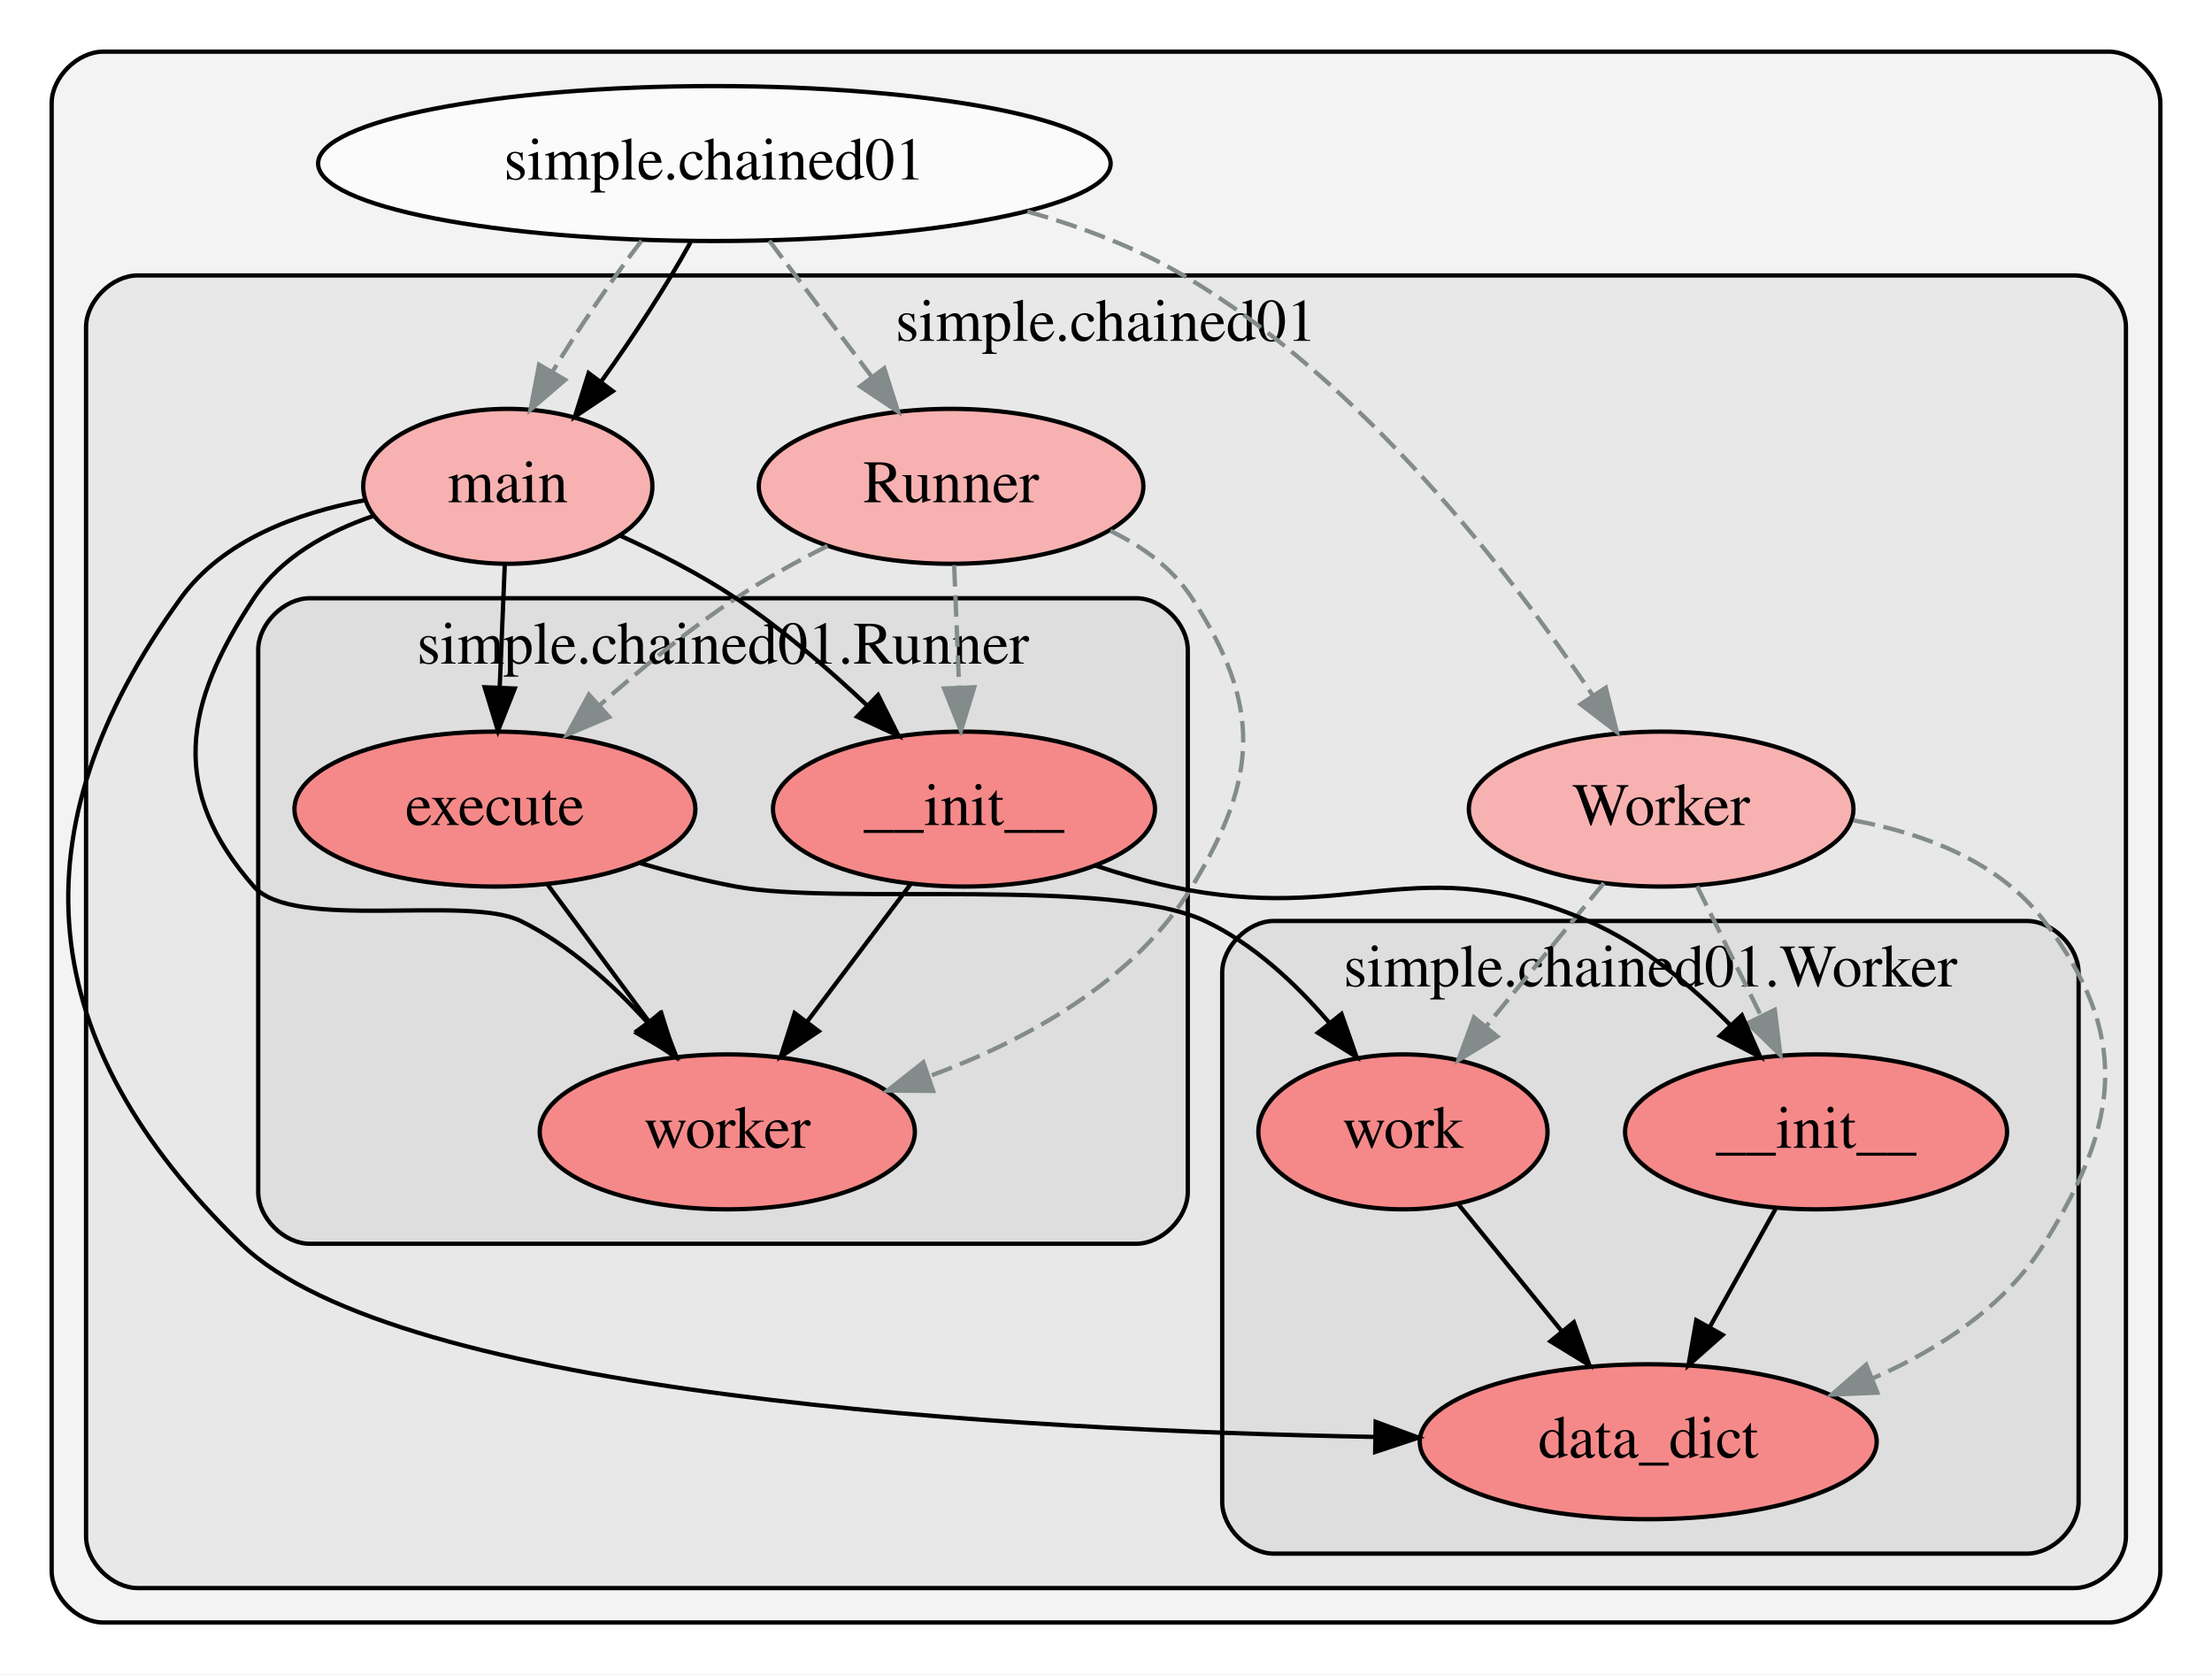
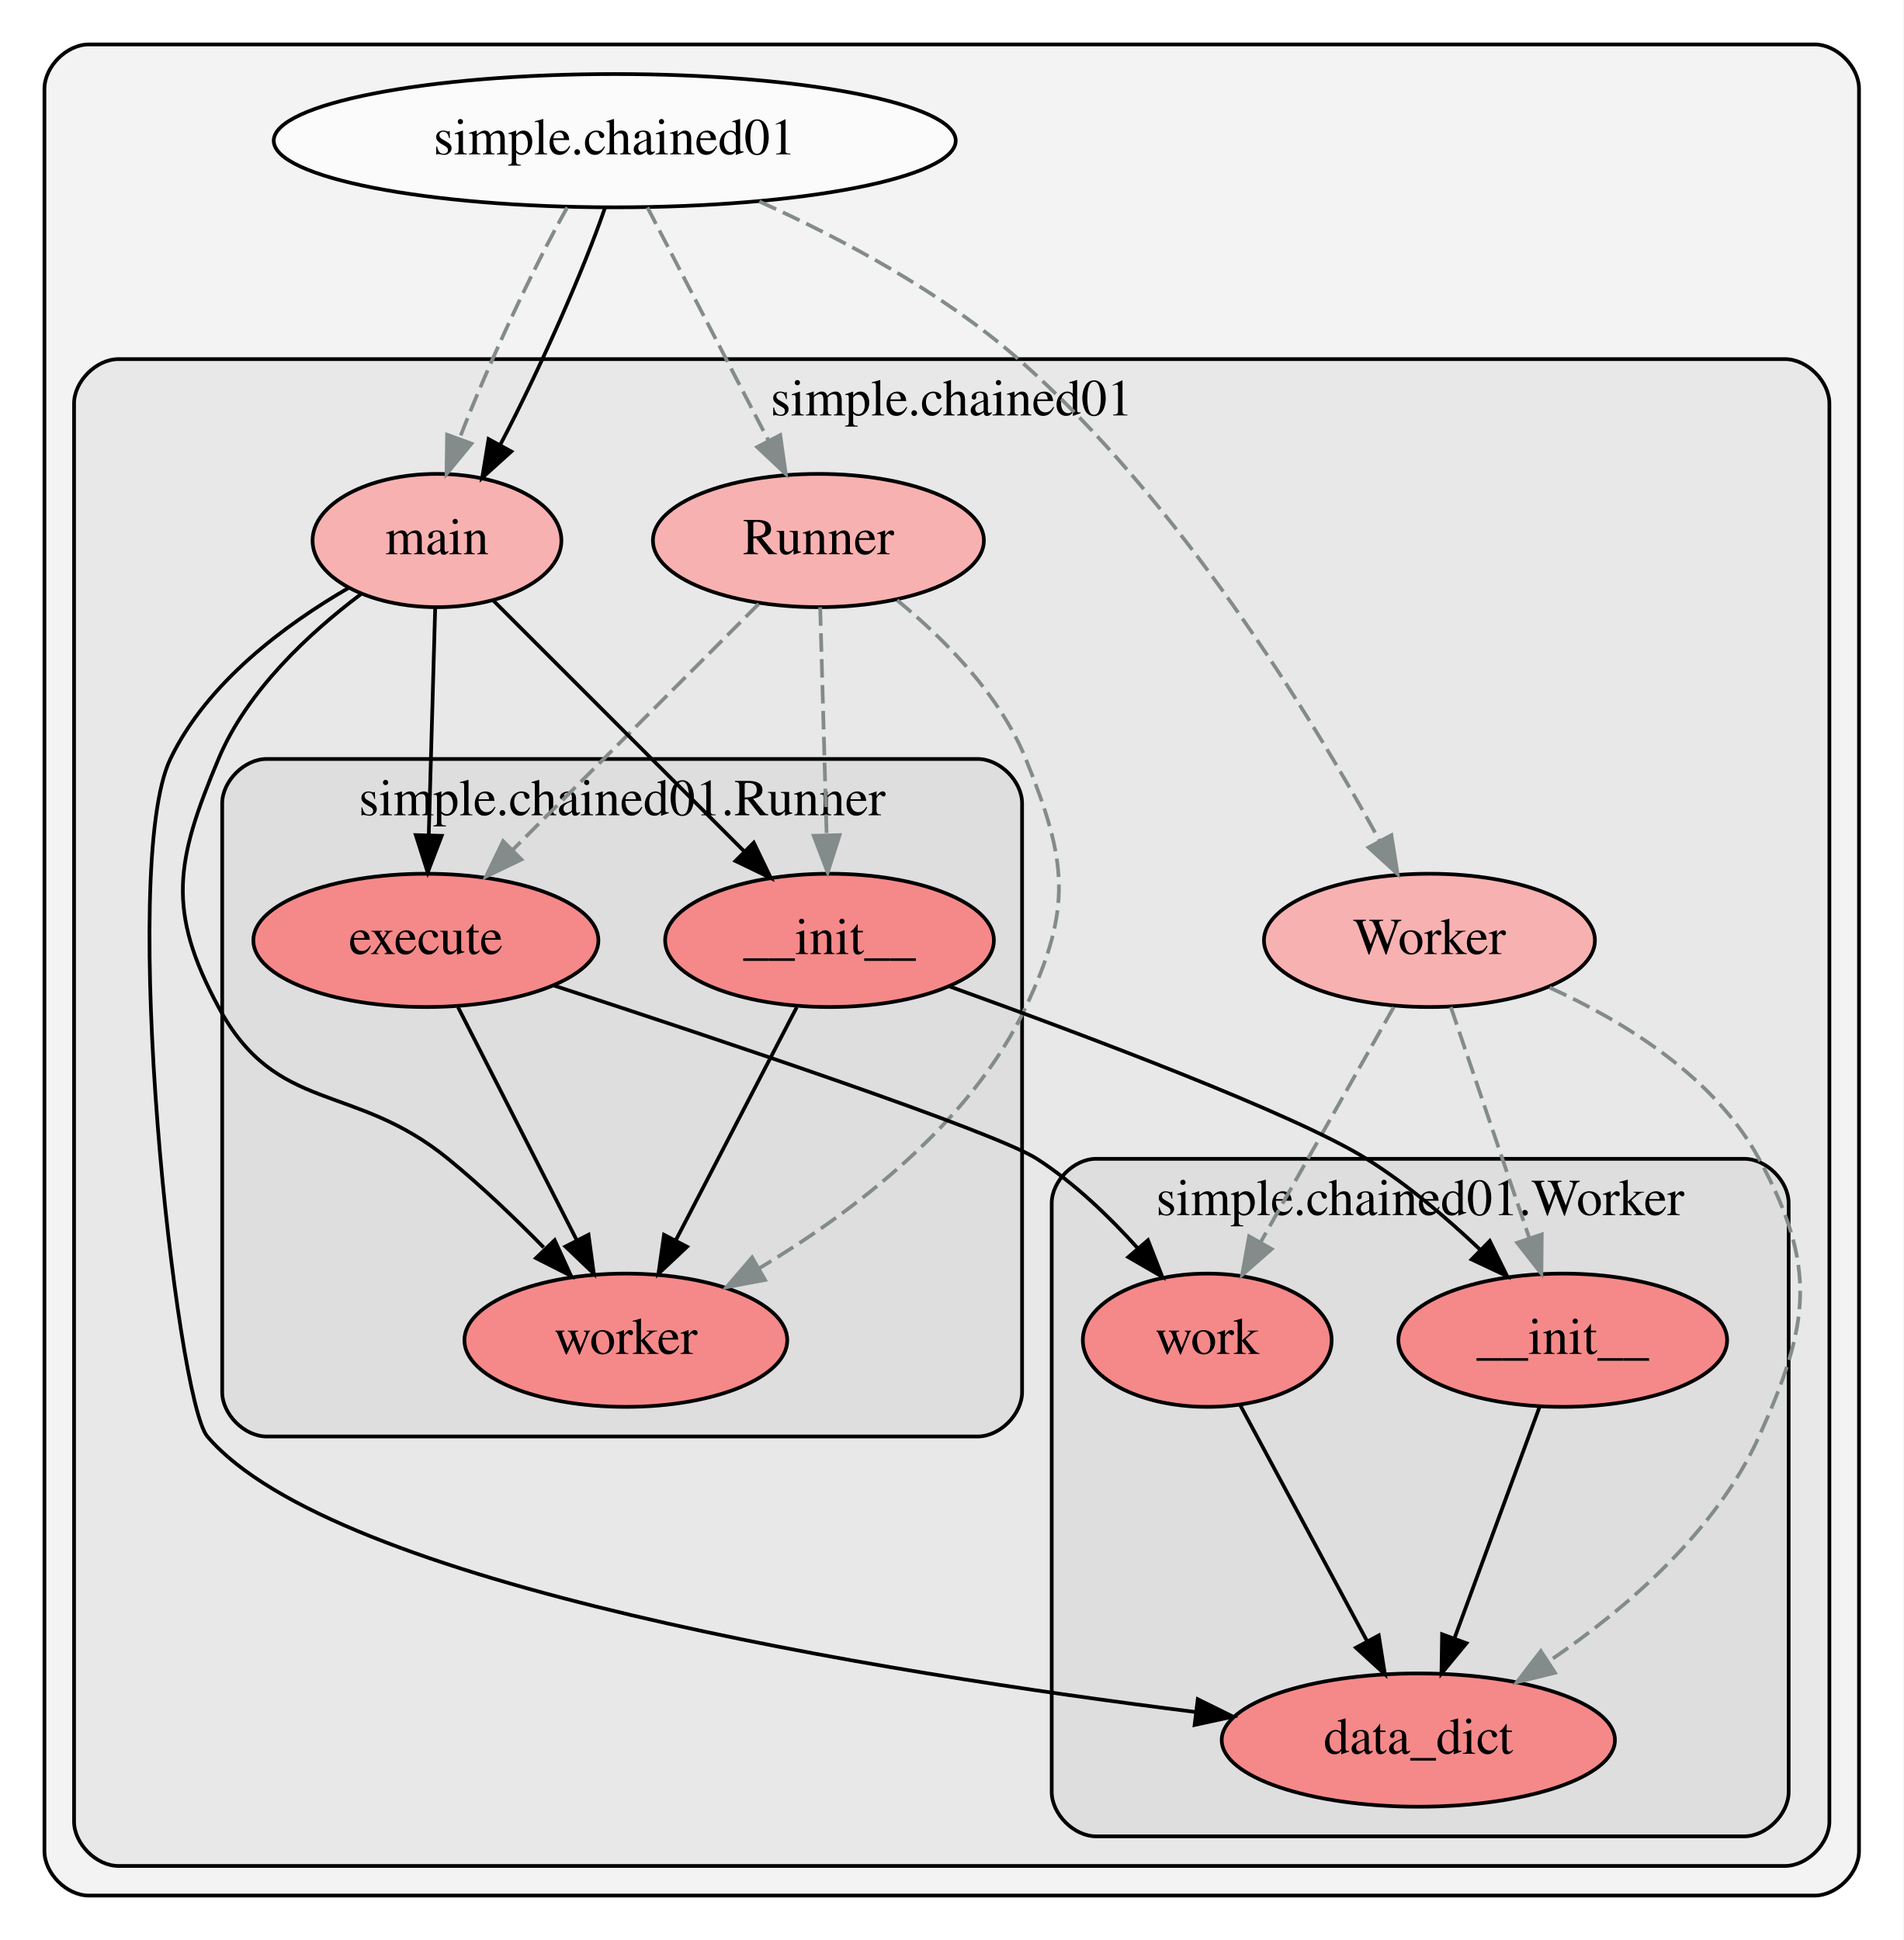
- <svg xmlns="http://www.w3.org/2000/svg" width="514pt" height="389pt" viewBox="0.00 0.00 514.00 389.00">
-   <g id="graph0" class="graph" transform="scale(1 1) rotate(0) translate(4 385)">
-     <polygon fill="white" stroke="transparent" points="-4,4 -4,-385 510,-385 510,4 -4,4" />
+ <svg xmlns="http://www.w3.org/2000/svg" width="514pt" height="524pt" viewBox="0.00 0.00 514.00 524.00">
+   <g id="graph0" class="graph" transform="scale(1 1) rotate(0) translate(4 520)">
+     <polygon fill="white" stroke="transparent" points="-4,4 -4,-520 510,-520 510,4 -4,4" />
    <g id="clust1" class="cluster">
-       <path fill="#808080" fill-opacity="0.094" stroke="black" d="M20,-8C20,-8 486,-8 486,-8 492,-8 498,-14 498,-20 498,-20 498,-361 498,-361 498,-367 492,-373 486,-373 486,-373 20,-373 20,-373 14,-373 8,-367 8,-361 8,-361 8,-20 8,-20 8,-14 14,-8 20,-8" />
+       <path fill="#808080" fill-opacity="0.094" stroke="black" d="M20,-8C20,-8 486,-8 486,-8 492,-8 498,-14 498,-20 498,-20 498,-496 498,-496 498,-502 492,-508 486,-508 486,-508 20,-508 20,-508 14,-508 8,-502 8,-496 8,-496 8,-20 8,-20 8,-14 14,-8 20,-8" />
    </g>
    <g id="clust2" class="cluster">
-       <path fill="#808080" fill-opacity="0.094" stroke="black" d="M28,-16C28,-16 478,-16 478,-16 484,-16 490,-22 490,-28 490,-28 490,-309 490,-309 490,-315 484,-321 478,-321 478,-321 28,-321 28,-321 22,-321 16,-315 16,-309 16,-309 16,-28 16,-28 16,-22 22,-16 28,-16" />
-       <text text-anchor="middle" x="253" y="-305.8" font-family="Times,serif" font-size="14.00">simple.chained01</text>
+       <path fill="#808080" fill-opacity="0.094" stroke="black" d="M28,-16C28,-16 478,-16 478,-16 484,-16 490,-22 490,-28 490,-28 490,-411 490,-411 490,-417 484,-423 478,-423 478,-423 28,-423 28,-423 22,-423 16,-417 16,-411 16,-411 16,-28 16,-28 16,-22 22,-16 28,-16" />
+       <text text-anchor="middle" x="253" y="-407.8" font-family="Times,serif" font-size="14.00">simple.chained01</text>
    </g>
    <g id="clust3" class="cluster">
-       <path fill="#808080" fill-opacity="0.094" stroke="black" d="M68,-96C68,-96 260,-96 260,-96 266,-96 272,-102 272,-108 272,-108 272,-234 272,-234 272,-240 266,-246 260,-246 260,-246 68,-246 68,-246 62,-246 56,-240 56,-234 56,-234 56,-108 56,-108 56,-102 62,-96 68,-96" />
-       <text text-anchor="middle" x="164" y="-230.8" font-family="Times,serif" font-size="14.00">simple.chained01.Runner</text>
+       <path fill="#808080" fill-opacity="0.094" stroke="black" d="M68,-132C68,-132 260,-132 260,-132 266,-132 272,-138 272,-144 272,-144 272,-303 272,-303 272,-309 266,-315 260,-315 260,-315 68,-315 68,-315 62,-315 56,-309 56,-303 56,-303 56,-144 56,-144 56,-138 62,-132 68,-132" />
+       <text text-anchor="middle" x="164" y="-299.8" font-family="Times,serif" font-size="14.00">simple.chained01.Runner</text>
    </g>
    <g id="clust4" class="cluster">
-       <path fill="#808080" fill-opacity="0.094" stroke="black" d="M292,-24C292,-24 467,-24 467,-24 473,-24 479,-30 479,-36 479,-36 479,-159 479,-159 479,-165 473,-171 467,-171 467,-171 292,-171 292,-171 286,-171 280,-165 280,-159 280,-159 280,-36 280,-36 280,-30 286,-24 292,-24" />
-       <text text-anchor="middle" x="379.5" y="-155.8" font-family="Times,serif" font-size="14.00">simple.chained01.Worker</text>
+       <path fill="#808080" fill-opacity="0.094" stroke="black" d="M292,-24C292,-24 467,-24 467,-24 473,-24 479,-30 479,-36 479,-36 479,-195 479,-195 479,-201 473,-207 467,-207 467,-207 292,-207 292,-207 286,-207 280,-201 280,-195 280,-195 280,-36 280,-36 280,-30 286,-24 292,-24" />
+       <text text-anchor="middle" x="379.5" y="-191.8" font-family="Times,serif" font-size="14.00">simple.chained01.Worker</text>
    </g>
    <g id="node1" class="node">
-       <ellipse fill="#ffffff" fill-opacity="0.698" stroke="black" cx="162" cy="-347" rx="92.08" ry="18" />
-       <text text-anchor="middle" x="162" y="-343.3" font-family="Times,serif" font-size="14.00" fill="#000000">simple.chained01</text>
+       <ellipse fill="#ffffff" fill-opacity="0.698" stroke="black" cx="162" cy="-482" rx="92.08" ry="18" />
+       <text text-anchor="middle" x="162" y="-478.3" font-family="Times,serif" font-size="14.00" fill="#000000">simple.chained01</text>
    </g>
    <g id="node2" class="node">
-       <ellipse fill="#ff9999" fill-opacity="0.698" stroke="black" cx="217" cy="-272" rx="44.69" ry="18" />
-       <text text-anchor="middle" x="217" y="-268.3" font-family="Times,serif" font-size="14.00" fill="#000000">Runner</text>
+       <ellipse fill="#ff9999" fill-opacity="0.698" stroke="black" cx="217" cy="-374" rx="44.69" ry="18" />
+       <text text-anchor="middle" x="217" y="-370.3" font-family="Times,serif" font-size="14.00" fill="#000000">Runner</text>
    </g>
    <g id="edge2" class="edge">
-       <path fill="none" stroke="#838b8b" stroke-dasharray="5,2" d="M174.76,-329.07C181.8,-319.72 190.67,-307.95 198.46,-297.6" />
-       <polygon fill="#838b8b" stroke="#838b8b" points="201.47,-299.43 204.69,-289.34 195.88,-295.22 201.47,-299.43" />
+       <path fill="none" stroke="#838b8b" stroke-dasharray="5,2" d="M170.84,-463.97C179.66,-446.97 193.33,-420.62 203.51,-401.01" />
+       <polygon fill="#838b8b" stroke="#838b8b" points="206.69,-402.48 208.19,-391.99 200.47,-399.25 206.69,-402.48" />
    </g>
    <g id="node3" class="node">
-       <ellipse fill="#ff9999" fill-opacity="0.698" stroke="black" cx="382" cy="-197" rx="44.69" ry="18" />
-       <text text-anchor="middle" x="382" y="-193.3" font-family="Times,serif" font-size="14.00" fill="#000000">Worker</text>
+       <ellipse fill="#ff9999" fill-opacity="0.698" stroke="black" cx="382" cy="-266" rx="44.69" ry="18" />
+       <text text-anchor="middle" x="382" y="-262.3" font-family="Times,serif" font-size="14.00" fill="#000000">Worker</text>
    </g>
    <g id="edge1" class="edge">
-       <path fill="none" stroke="#838b8b" stroke-dasharray="5,2" d="M234.74,-335.85C247.35,-332.29 259.95,-327.49 271,-321 312.4,-296.68 347.01,-251.78 366.08,-223.48" />
-       <polygon fill="#838b8b" stroke="#838b8b" points="369.14,-225.19 371.71,-214.92 363.29,-221.35 369.14,-225.19" />
+       <path fill="none" stroke="#838b8b" stroke-dasharray="5,2" d="M201.04,-465.58C223.13,-455.61 250.38,-441.11 271,-423 314.42,-384.87 350.05,-326.59 368.45,-293.11" />
+       <polygon fill="#838b8b" stroke="#838b8b" points="371.72,-294.42 373.39,-283.96 365.56,-291.1 371.72,-294.42" />
    </g>
    <g id="node4" class="node">
-       <ellipse fill="#ff9999" fill-opacity="0.698" stroke="black" cx="114" cy="-272" rx="33.6" ry="18" />
-       <text text-anchor="middle" x="114" y="-268.3" font-family="Times,serif" font-size="14.00" fill="#000000">main</text>
+       <ellipse fill="#ff9999" fill-opacity="0.698" stroke="black" cx="114" cy="-374" rx="33.6" ry="18" />
+       <text text-anchor="middle" x="114" y="-370.3" font-family="Times,serif" font-size="14.00" fill="#000000">main</text>
    </g>
    <g id="edge3" class="edge">
-       <path fill="none" stroke="#838b8b" stroke-dasharray="5,2" d="M145.07,-329.07C138.16,-320.04 130.5,-308.74 124.39,-298.66" />
-       <polygon fill="#838b8b" stroke="#838b8b" points="127.32,-296.74 119.28,-289.84 121.27,-300.25 127.32,-296.74" />
+       <path fill="none" stroke="#838b8b" stroke-dasharray="5,2" d="M149.17,-463.97C139.69,-447.12 127.63,-421.1 120.08,-401.54" />
+       <polygon fill="#838b8b" stroke="#838b8b" points="123.31,-400.18 116.58,-391.99 116.73,-402.58 123.31,-400.18" />
    </g>
    <g id="edge20" class="edge">
-       <path fill="none" stroke="#000000" d="M156.46,-328.7C151.15,-319.08 143.36,-306.98 135.81,-296.51" />
-       <polygon fill="#000000" stroke="#000000" points="138.39,-294.11 129.59,-288.19 132.78,-298.3 138.39,-294.11" />
+       <path fill="none" stroke="#000000" d="M159.4,-463.97C153.48,-446.67 141.5,-419.69 131.14,-399.97" />
+       <polygon fill="#000000" stroke="#000000" points="134.08,-398.05 126.21,-390.95 127.93,-401.4 134.08,-398.05" />
    </g>
    <g id="node5" class="node">
-       <ellipse fill="#ff6565" fill-opacity="0.698" stroke="black" cx="220" cy="-197" rx="44.39" ry="18" />
-       <text text-anchor="middle" x="220" y="-193.3" font-family="Times,serif" font-size="14.00" fill="#000000">__init__</text>
+       <ellipse fill="#ff6565" fill-opacity="0.698" stroke="black" cx="220" cy="-266" rx="44.39" ry="18" />
+       <text text-anchor="middle" x="220" y="-262.3" font-family="Times,serif" font-size="14.00" fill="#000000">__init__</text>
    </g>
    <g id="edge7" class="edge">
-       <path fill="none" stroke="#838b8b" stroke-dasharray="5,2" d="M217.71,-253.7C218.06,-245.25 218.48,-234.87 218.88,-225.37" />
-       <polygon fill="#838b8b" stroke="#838b8b" points="222.38,-225.31 219.29,-215.18 215.39,-225.02 222.38,-225.31" />
+       <path fill="none" stroke="#838b8b" stroke-dasharray="5,2" d="M217.48,-355.97C217.95,-339.38 218.67,-313.88 219.22,-294.43" />
+       <polygon fill="#838b8b" stroke="#838b8b" points="222.72,-294.44 219.51,-284.34 215.73,-294.24 222.72,-294.44" />
    </g>
    <g id="node6" class="node">
-       <ellipse fill="#ff6565" fill-opacity="0.698" stroke="black" cx="111" cy="-197" rx="46.59" ry="18" />
-       <text text-anchor="middle" x="111" y="-193.3" font-family="Times,serif" font-size="14.00" fill="#000000">execute</text>
+       <ellipse fill="#ff6565" fill-opacity="0.698" stroke="black" cx="111" cy="-266" rx="46.59" ry="18" />
+       <text text-anchor="middle" x="111" y="-262.3" font-family="Times,serif" font-size="14.00" fill="#000000">execute</text>
    </g>
    <g id="edge8" class="edge">
-       <path fill="none" stroke="#838b8b" stroke-dasharray="5,2" d="M188.29,-258.15C181.14,-254.55 173.63,-250.4 167,-246 156,-238.7 144.77,-229.49 135.29,-221.09" />
-       <polygon fill="#838b8b" stroke="#838b8b" points="137.54,-218.41 127.78,-214.29 132.84,-223.6 137.54,-218.41" />
+       <path fill="none" stroke="#838b8b" stroke-dasharray="5,2" d="M200.9,-356.9C183.23,-339.23 154.71,-310.71 134.53,-290.53" />
+       <polygon fill="#838b8b" stroke="#838b8b" points="136.8,-287.85 127.25,-283.25 131.85,-292.8 136.8,-287.85" />
    </g>
    <g id="node7" class="node">
-       <ellipse fill="#ff6565" fill-opacity="0.698" stroke="black" cx="165" cy="-122" rx="43.59" ry="18" />
-       <text text-anchor="middle" x="165" y="-118.3" font-family="Times,serif" font-size="14.00" fill="#000000">worker</text>
+       <ellipse fill="#ff6565" fill-opacity="0.698" stroke="black" cx="165" cy="-158" rx="43.59" ry="18" />
+       <text text-anchor="middle" x="165" y="-154.3" font-family="Times,serif" font-size="14.00" fill="#000000">worker</text>
    </g>
    <g id="edge9" class="edge">
-       <path fill="none" stroke="#838b8b" stroke-dasharray="5,2" d="M254.02,-261.65C261.52,-258.01 268.48,-252.97 273,-246 289.21,-221.02 288.47,-204.44 273,-179 259.61,-156.97 234.43,-143.22 211.76,-134.86" />
-       <polygon fill="#838b8b" stroke="#838b8b" points="212.83,-131.52 202.23,-131.6 210.56,-138.15 212.83,-131.52" />
+       <path fill="none" stroke="#838b8b" stroke-dasharray="5,2" d="M238.25,-357.89C250.96,-347.47 265.97,-332.39 273,-315 284.15,-287.39 285.7,-274.93 273,-248 258.23,-216.69 226.44,-192.66 201.15,-177.51" />
+       <polygon fill="#838b8b" stroke="#838b8b" points="202.59,-174.29 192.18,-172.33 199.09,-180.36 202.59,-174.29" />
    </g>
    <g id="node8" class="node">
-       <ellipse fill="#ff6565" fill-opacity="0.698" stroke="black" cx="418" cy="-122" rx="44.39" ry="18" />
-       <text text-anchor="middle" x="418" y="-118.3" font-family="Times,serif" font-size="14.00" fill="#000000">__init__</text>
+       <ellipse fill="#ff6565" fill-opacity="0.698" stroke="black" cx="418" cy="-158" rx="44.39" ry="18" />
+       <text text-anchor="middle" x="418" y="-154.3" font-family="Times,serif" font-size="14.00" fill="#000000">__init__</text>
    </g>
    <g id="edge4" class="edge">
-       <path fill="none" stroke="#838b8b" stroke-dasharray="5,2" d="M390.35,-179.07C394.76,-170.13 400.26,-158.97 405.19,-148.97" />
-       <polygon fill="#838b8b" stroke="#838b8b" points="408.41,-150.36 409.7,-139.84 402.13,-147.26 408.41,-150.36" />
+       <path fill="none" stroke="#838b8b" stroke-dasharray="5,2" d="M387.78,-247.97C393.5,-231.12 402.34,-205.1 408.99,-185.54" />
+       <polygon fill="#838b8b" stroke="#838b8b" points="412.33,-186.58 412.23,-175.99 405.7,-184.33 412.33,-186.58" />
    </g>
    <g id="node9" class="node">
      <ellipse fill="#ff6565" fill-opacity="0.698" stroke="black" cx="379" cy="-50" rx="53.09" ry="18" />
      <text text-anchor="middle" x="379" y="-46.3" font-family="Times,serif" font-size="14.00" fill="#000000">data_dict</text>
    </g>
    <g id="edge6" class="edge">
-       <path fill="none" stroke="#838b8b" stroke-dasharray="5,2" d="M426.81,-194.36C443.38,-191.3 460.63,-184.69 471,-171 491.13,-144.43 488.65,-124.28 471,-96 461.96,-81.51 446.75,-71.56 431.27,-64.78" />
-       <polygon fill="#838b8b" stroke="#838b8b" points="432.24,-61.4 421.65,-60.96 429.65,-67.9 432.24,-61.4" />
+       <path fill="none" stroke="#838b8b" stroke-dasharray="5,2" d="M414.46,-253.25C434.68,-244.04 459.05,-229.05 471,-207 486.88,-177.69 484.73,-162.38 471,-132 459.34,-106.21 434.97,-85.35 414.23,-71.27" />
+       <polygon fill="#838b8b" stroke="#838b8b" points="415.91,-68.18 405.62,-65.65 412.08,-74.04 415.91,-68.18" />
    </g>
    <g id="node10" class="node">
-       <ellipse fill="#ff6565" fill-opacity="0.698" stroke="black" cx="322" cy="-122" rx="33.6" ry="18" />
-       <text text-anchor="middle" x="322" y="-118.3" font-family="Times,serif" font-size="14.00" fill="#000000">work</text>
+       <ellipse fill="#ff6565" fill-opacity="0.698" stroke="black" cx="322" cy="-158" rx="33.6" ry="18" />
+       <text text-anchor="middle" x="322" y="-154.3" font-family="Times,serif" font-size="14.00" fill="#000000">work</text>
    </g>
    <g id="edge5" class="edge">
-       <path fill="none" stroke="#838b8b" stroke-dasharray="5,2" d="M368.68,-179.8C360.65,-170.02 350.28,-157.4 341.35,-146.54" />
-       <polygon fill="#838b8b" stroke="#838b8b" points="343.92,-144.16 334.87,-138.65 338.51,-148.6 343.92,-144.16" />
+       <path fill="none" stroke="#838b8b" stroke-dasharray="5,2" d="M372.36,-247.97C362.64,-230.79 347.51,-204.07 336.37,-184.39" />
+       <polygon fill="#838b8b" stroke="#838b8b" points="339.39,-182.62 331.42,-175.64 333.3,-186.07 339.39,-182.62" />
    </g>
    <g id="edge16" class="edge">
-       <path fill="none" stroke="#000000" d="M140.17,-260.51C149,-256.49 158.71,-251.53 167,-246 177.7,-238.86 188.43,-229.63 197.4,-221.18" />
-       <polygon fill="#000000" stroke="#000000" points="200.04,-223.49 204.79,-214.02 195.17,-218.47 200.04,-223.49" />
+       <path fill="none" stroke="#000000" d="M129.19,-357.81C146.93,-340.07 176.47,-310.53 197.02,-289.98" />
+       <polygon fill="#000000" stroke="#000000" points="199.55,-292.4 204.15,-282.85 194.6,-287.45 199.55,-292.4" />
    </g>
    <g id="edge17" class="edge">
-       <path fill="none" stroke="#000000" d="M113.29,-253.7C112.94,-245.25 112.52,-234.87 112.12,-225.37" />
-       <polygon fill="#000000" stroke="#000000" points="115.61,-225.02 111.71,-215.18 108.62,-225.31 115.61,-225.02" />
+       <path fill="none" stroke="#000000" d="M113.52,-355.97C113.05,-339.38 112.33,-313.88 111.78,-294.43" />
+       <polygon fill="#000000" stroke="#000000" points="115.27,-294.24 111.49,-284.34 108.28,-294.44 115.27,-294.24" />
    </g>
    <g id="edge18" class="edge">
-       <path fill="none" stroke="#000000" d="M82.75,-265.12C72.11,-261.47 61.33,-255.55 55,-246 38.56,-221.17 35.34,-201.36 55,-179 64.17,-168.57 104.53,-177.13 117,-171 128.29,-165.45 138.51,-156.19 146.59,-147.27" />
-       <polygon fill="#000000" stroke="#000000" points="149.28,-149.5 153.11,-139.62 143.96,-144.96 149.28,-149.5" />
+       <path fill="none" stroke="#000000" d="M93.43,-359.49C79.69,-349.15 62.77,-333.55 55,-315 43.49,-287.54 40.9,-274.23 55,-248 70.64,-218.9 91.41,-227.9 117,-207 125.9,-199.73 134.98,-191.04 142.82,-183.06" />
+       <polygon fill="#000000" stroke="#000000" points="145.78,-185.03 150.19,-175.39 140.73,-180.18 145.78,-185.03" />
    </g>
    <g id="edge19" class="edge">
-       <path fill="none" stroke="#000000" d="M80.72,-268.76C65.08,-265.84 47.77,-259.5 38,-246 -1.26,-191.76 3.94,-142.62 52,-96 88.42,-60.66 230.97,-52.68 315.36,-51.12" />
-       <polygon fill="#000000" stroke="#000000" points="315.66,-54.62 325.6,-50.96 315.55,-47.62 315.66,-54.62" />
+       <path fill="none" stroke="#000000" d="M90.09,-361.18C73.21,-351.38 51.91,-335.7 42,-315 27.98,-285.7 43.53,-141.92 52,-132 86.22,-91.94 234.25,-68.15 318.94,-57.57" />
+       <polygon fill="#000000" stroke="#000000" points="319.44,-61.03 328.94,-56.34 318.59,-54.08 319.44,-61.03" />
    </g>
    <g id="edge12" class="edge">
-       <path fill="none" stroke="#000000" d="M207.52,-179.44C200.42,-170.01 191.39,-158.02 183.48,-147.52" />
-       <polygon fill="#000000" stroke="#000000" points="186.24,-145.38 177.43,-139.5 180.65,-149.59 186.24,-145.38" />
+       <path fill="none" stroke="#000000" d="M211.16,-247.97C202.34,-230.97 188.67,-204.62 178.49,-185.01" />
+       <polygon fill="#000000" stroke="#000000" points="181.53,-183.25 173.81,-175.99 175.31,-186.48 181.53,-183.25" />
    </g>
    <g id="edge13" class="edge">
-       <path fill="none" stroke="#000000" d="M250.39,-183.92C256.16,-182 262.21,-180.24 268,-179 310.3,-169.93 325.31,-188.21 365,-171 377.46,-165.6 388.94,-156.05 398.02,-146.89" />
-       <polygon fill="#000000" stroke="#000000" points="400.76,-149.07 405.04,-139.38 395.65,-144.29 400.76,-149.07" />
+       <path fill="none" stroke="#000000" d="M252.45,-253.54C288.94,-240.4 345.62,-219.1 365,-207 375.91,-200.19 386.68,-191.02 395.62,-182.53" />
+       <polygon fill="#000000" stroke="#000000" points="398.29,-184.81 402.98,-175.31 393.39,-179.82 398.29,-184.81" />
    </g>
    <g id="edge14" class="edge">
-       <path fill="none" stroke="#000000" d="M123.25,-179.44C130.16,-170.1 138.92,-158.26 146.63,-147.84" />
-       <polygon fill="#000000" stroke="#000000" points="149.66,-149.62 152.8,-139.5 144.03,-145.46 149.66,-149.62" />
+       <path fill="none" stroke="#000000" d="M119.68,-247.97C128.34,-230.97 141.76,-204.62 151.75,-185.01" />
+       <polygon fill="#000000" stroke="#000000" points="154.92,-186.49 156.35,-175.99 148.69,-183.31 154.92,-186.49" />
    </g>
    <g id="edge15" class="edge">
-       <path fill="none" stroke="#000000" d="M144.76,-184.44C152.02,-182.32 159.71,-180.36 167,-179 190.88,-174.56 254.03,-181.34 276,-171 287.19,-165.73 297.08,-156.46 304.79,-147.46" />
-       <polygon fill="#000000" stroke="#000000" points="307.72,-149.39 311.23,-139.4 302.25,-145.02 307.72,-149.39" />
+       <path fill="none" stroke="#000000" d="M145.6,-253.79C190.57,-239.08 264.74,-214.26 276,-207 286.1,-200.49 295.6,-191.34 303.31,-182.76" />
+       <polygon fill="#000000" stroke="#000000" points="305.99,-185.01 309.85,-175.15 300.68,-180.45 305.99,-185.01" />
    </g>
    <g id="edge10" class="edge">
-       <path fill="none" stroke="#000000" d="M408.56,-104.05C403.96,-95.8 398.33,-85.7 393.23,-76.54" />
-       <polygon fill="#000000" stroke="#000000" points="396.28,-74.82 388.35,-67.79 390.16,-78.23 396.28,-74.82" />
+       <path fill="none" stroke="#000000" d="M411.73,-139.97C405.54,-123.12 395.96,-97.1 388.77,-77.54" />
+       <polygon fill="#000000" stroke="#000000" points="391.99,-76.16 385.25,-67.99 385.42,-78.58 391.99,-76.16" />
    </g>
    <g id="edge11" class="edge">
-       <path fill="none" stroke="#000000" d="M334.93,-105.12C342.02,-96.42 350.95,-85.45 358.92,-75.66" />
-       <polygon fill="#000000" stroke="#000000" points="361.72,-77.76 365.32,-67.8 356.29,-73.34 361.72,-77.76" />
+       <path fill="none" stroke="#000000" d="M330.91,-140.44C340.1,-123.35 354.56,-96.46 365.22,-76.62" />
+       <polygon fill="#000000" stroke="#000000" points="368.31,-78.26 369.97,-67.8 362.15,-74.95 368.31,-78.26" />
    </g>
  </g>
</svg>
